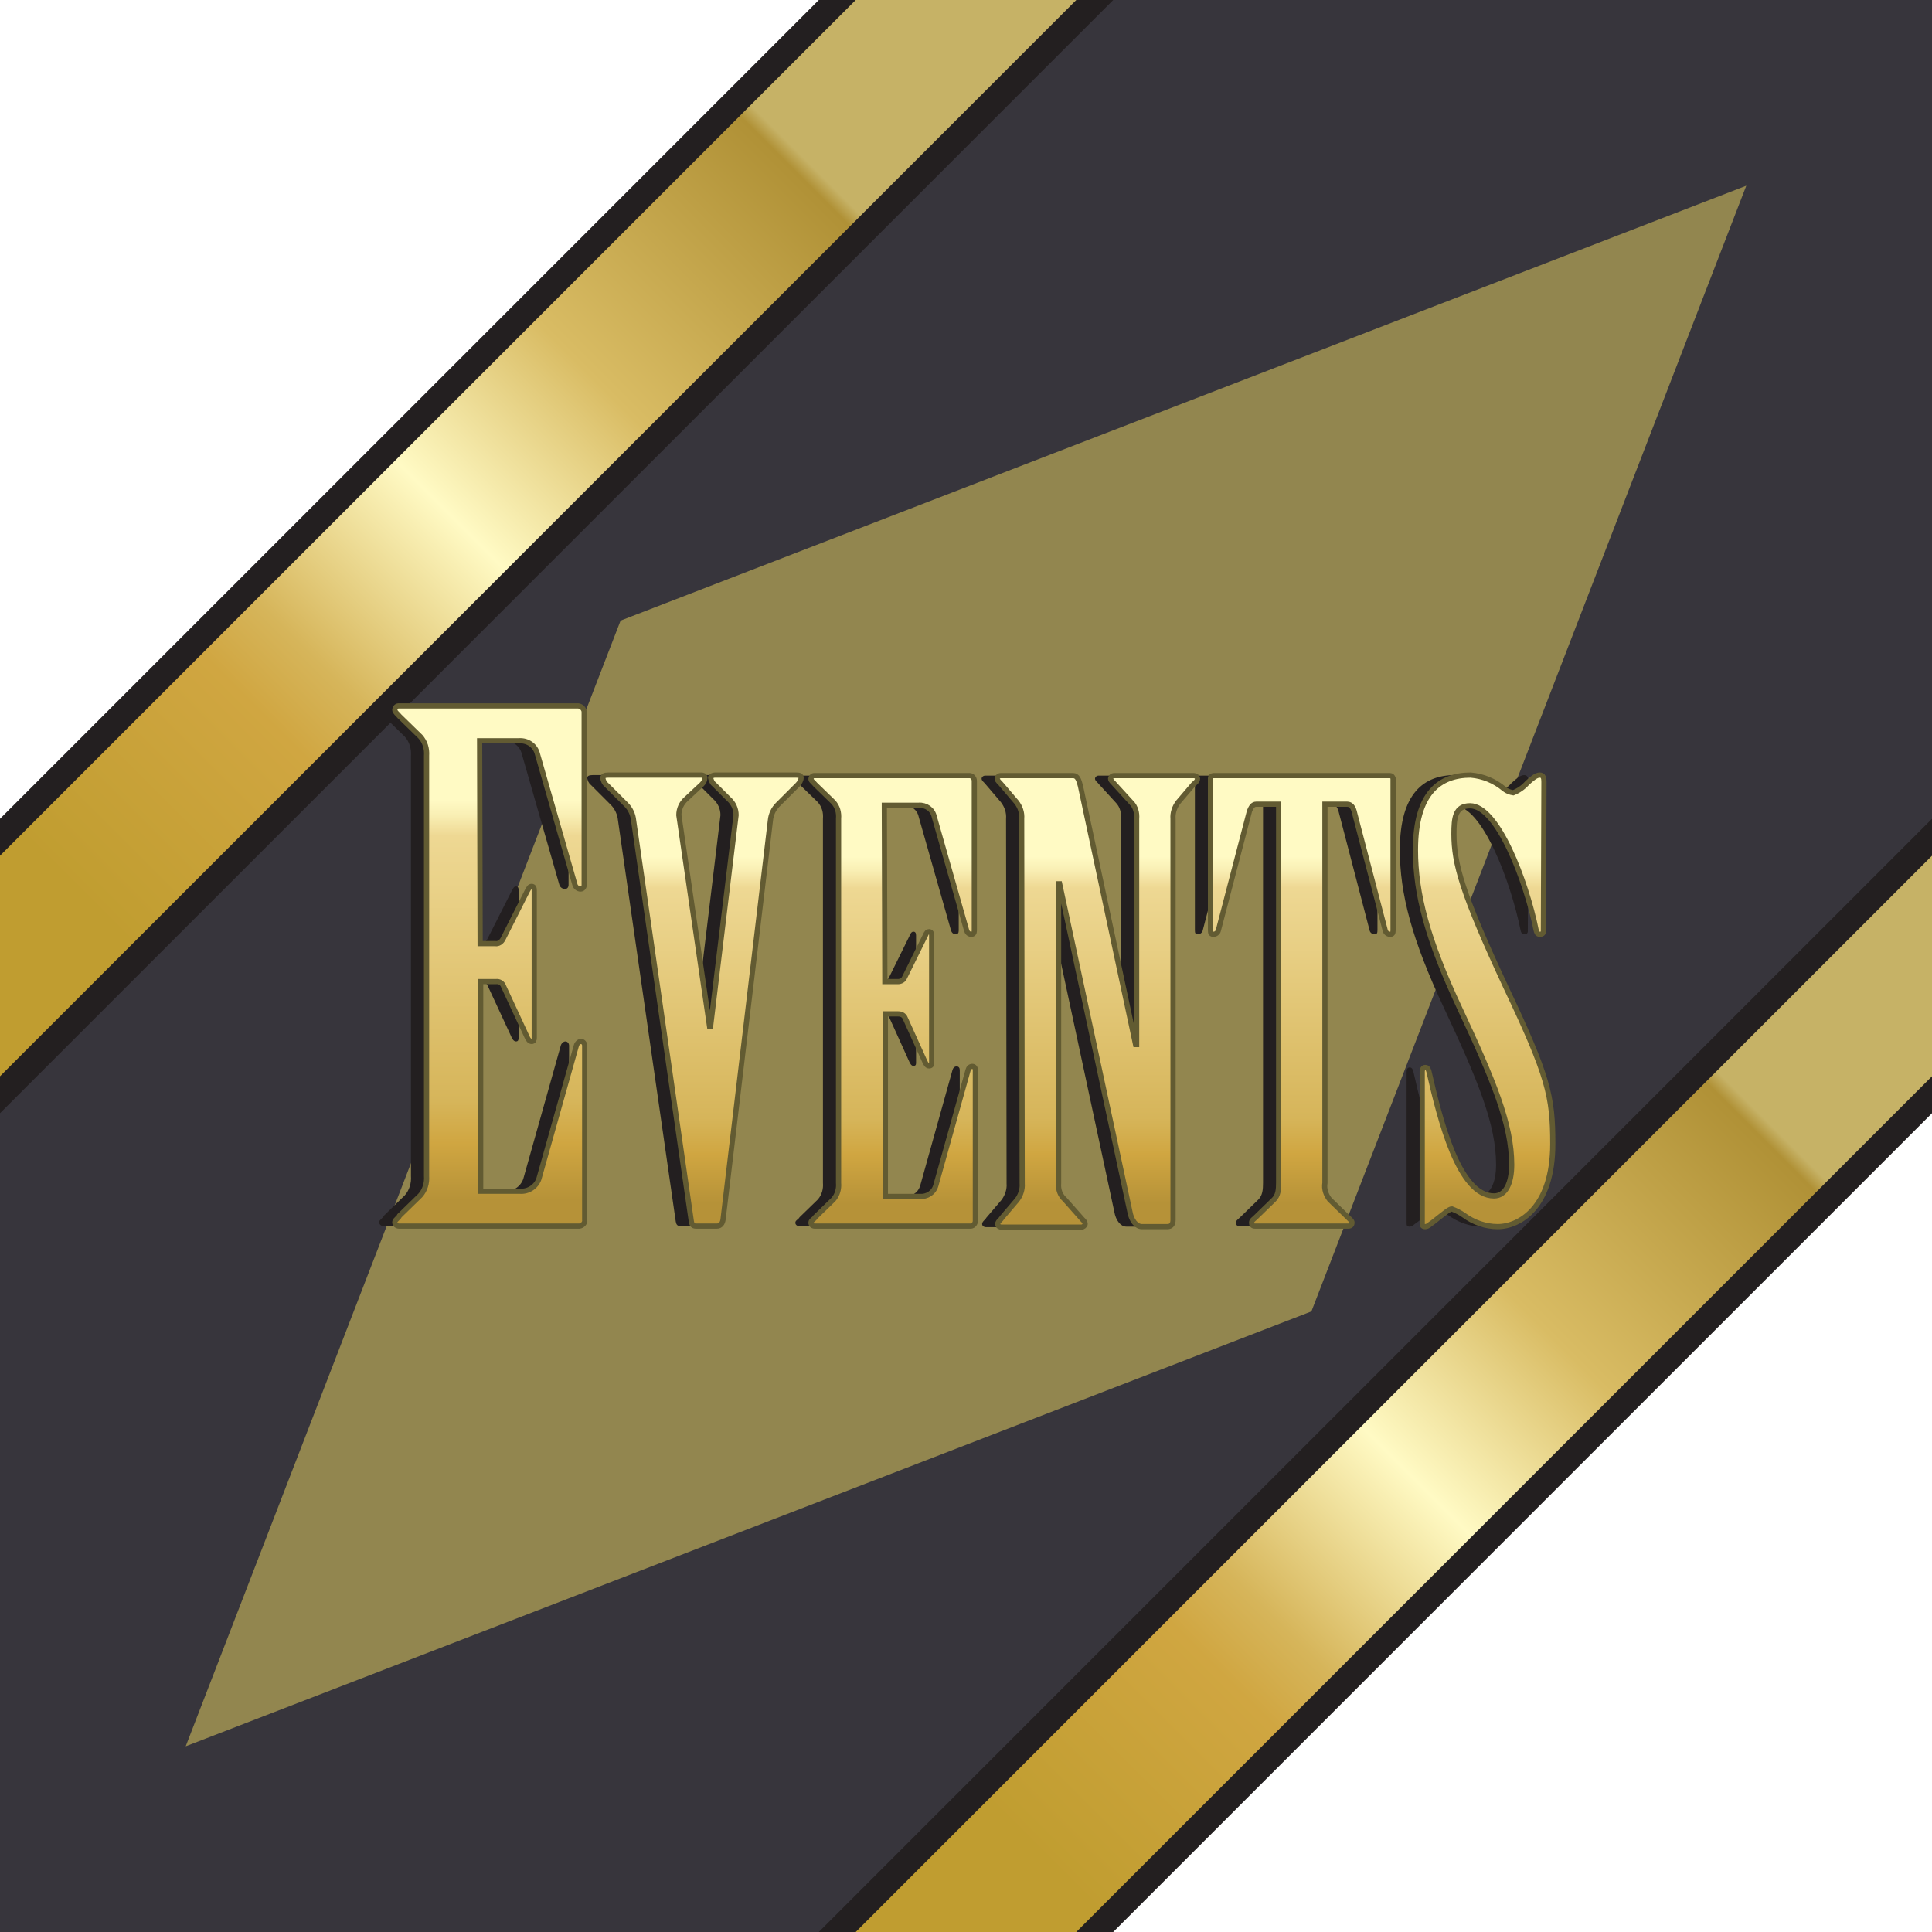
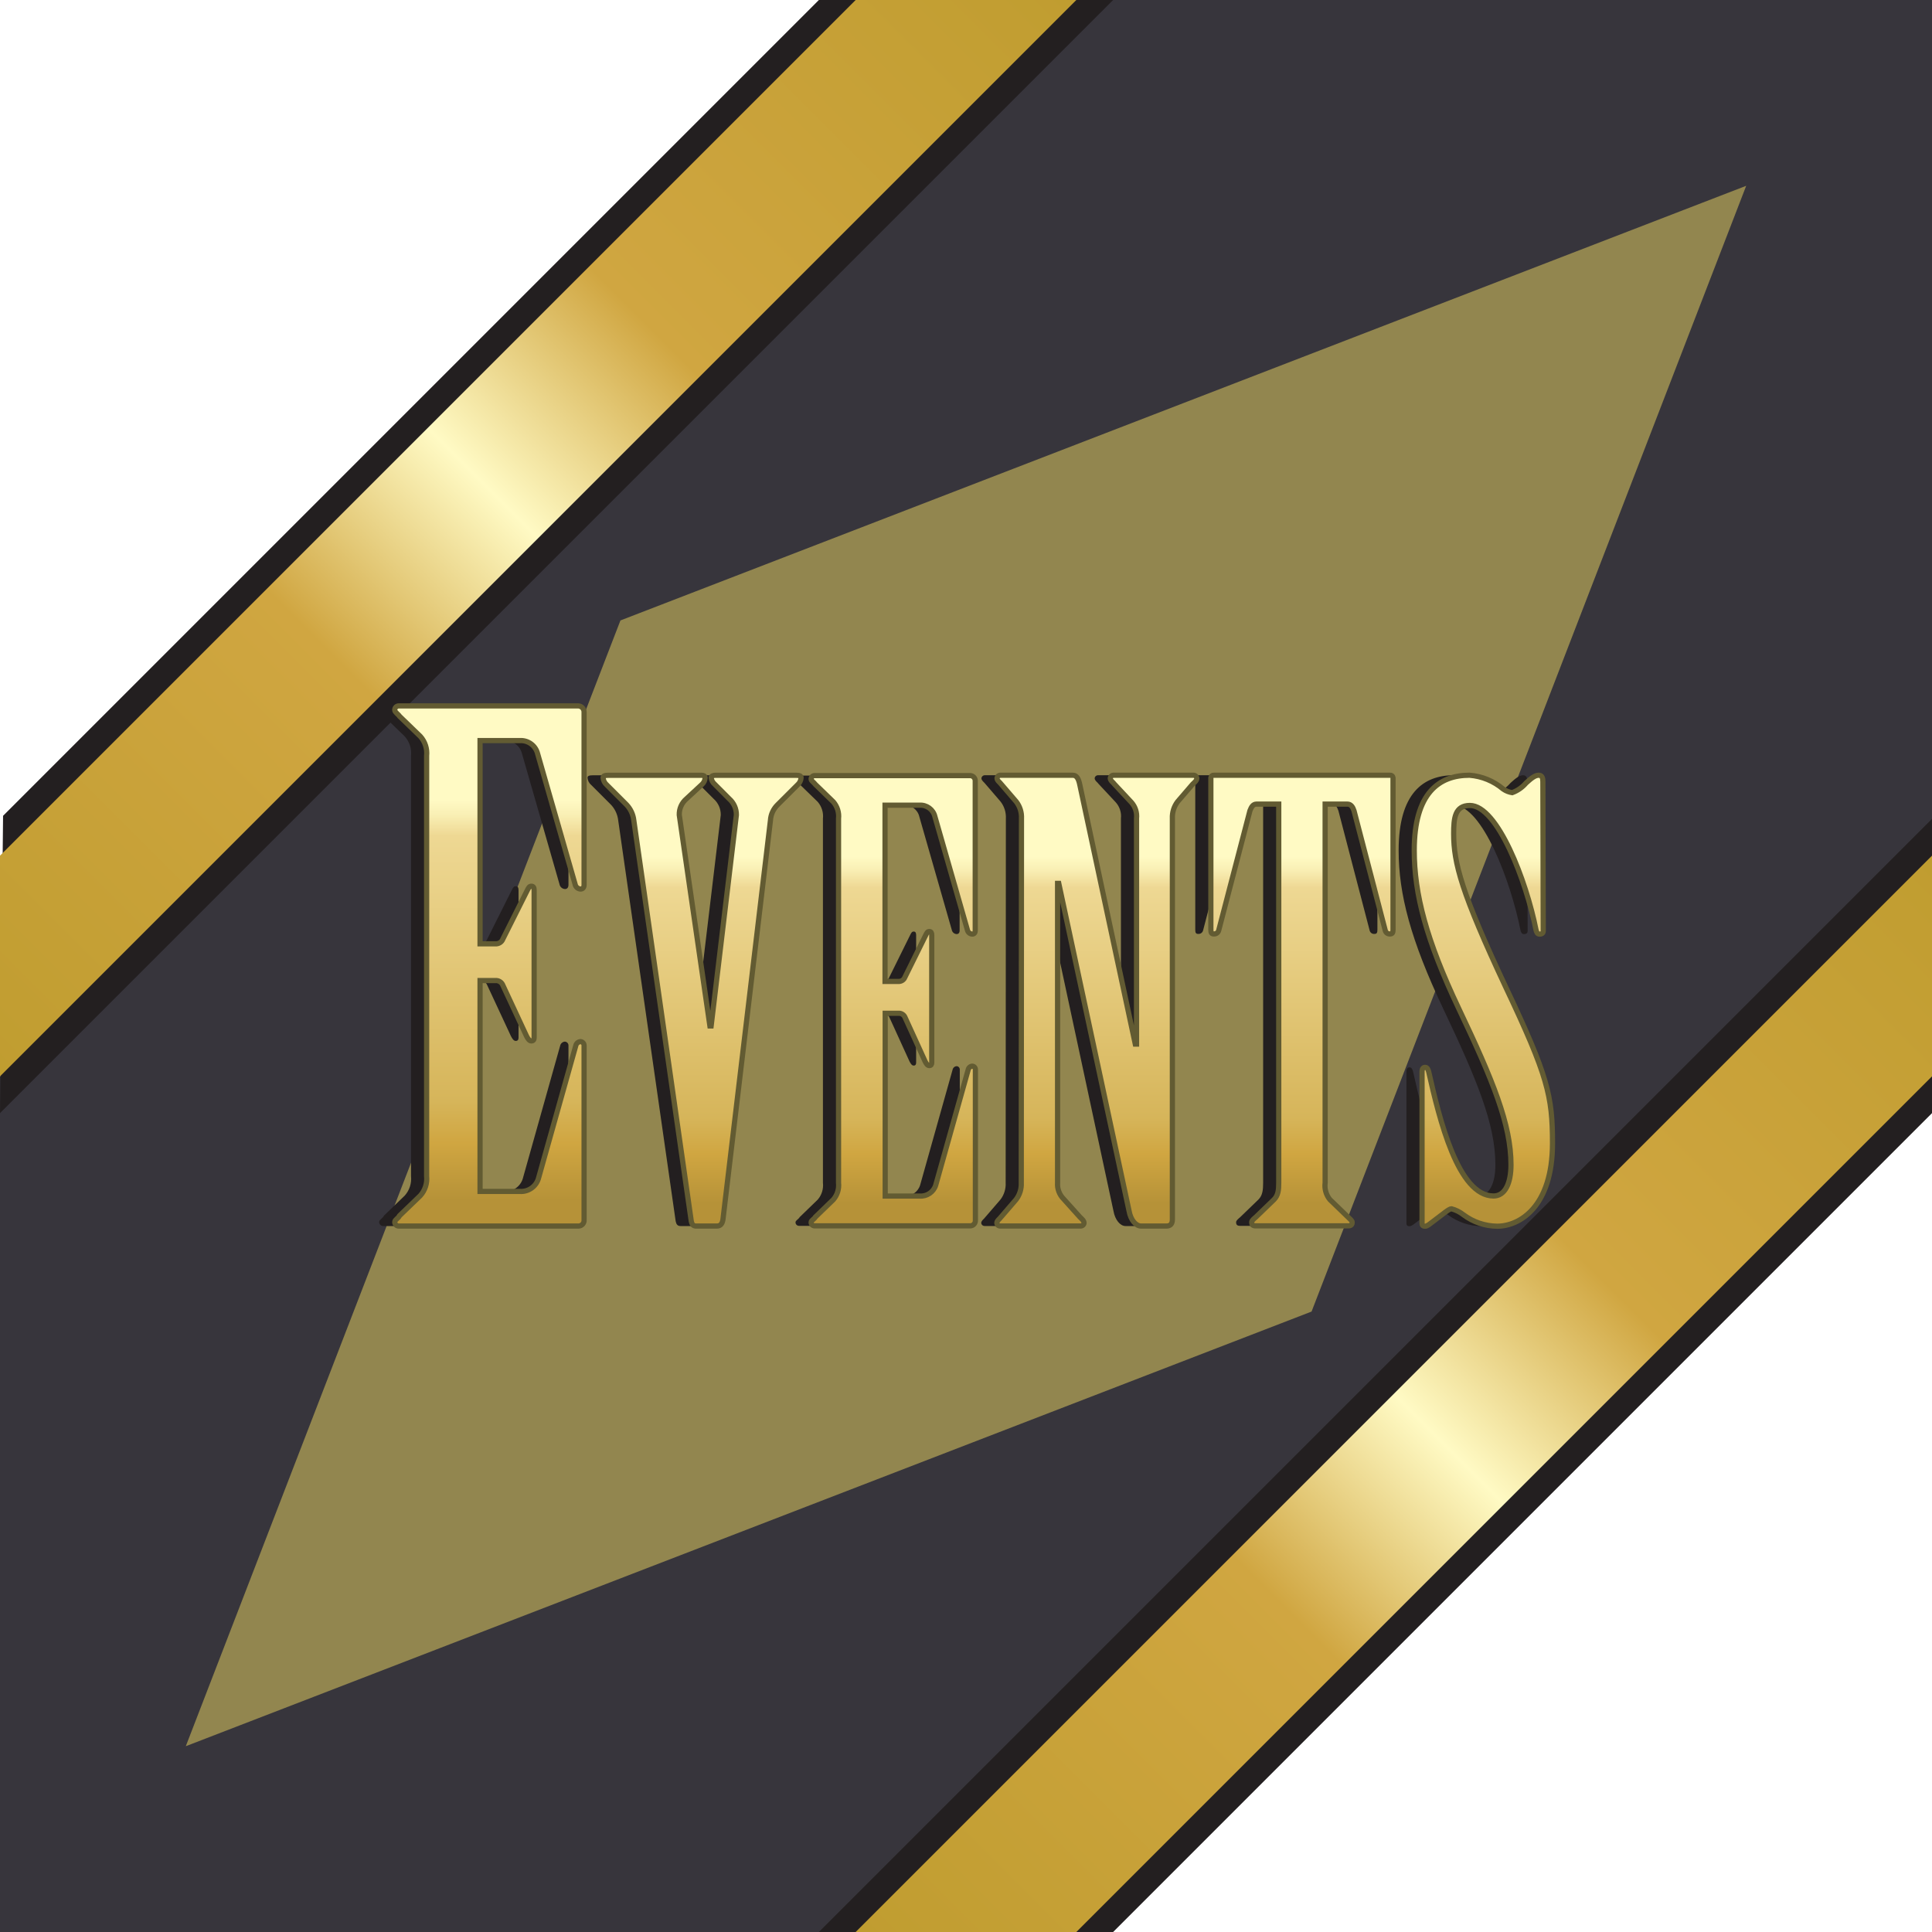
- <svg xmlns="http://www.w3.org/2000/svg" version="1.1" id="Layer_1" x="0px" y="0px" viewBox="0 0 371.4 371.4" style="enable-background:new 0 0 371.4 371.4;" xml:space="preserve">
-   <style type="text/css">
- 	.st0{fill:#37353C;}
- 	.st1{fill:#92864F;}
- 	.st2{fill:#231F20;}
- 	.st3{fill:url(#SVGID_1_);}
- 	.st4{fill:url(#SVGID_00000150093969361697380890000014412400348991952026_);}
- 	.st5{fill:url(#SVGID_00000085221800731738930940000003196739529405300148_);}
- 	.st6{fill:url(#SVGID_00000085932775487285494530000006890497517769577099_);}
- 	.st7{fill:url(#SVGID_00000105427785604815232730000006921891692490011816_);}
- 	.st8{fill:url(#SVGID_00000101784837880876324010000015735518247685538442_);}
- 	.st9{fill:url(#SVGID_00000106853354926971370160000018285891373533741700_);}
- 	.st10{fill:url(#SVGID_00000170280815167784772740000006594109517757078206_);}
- 	.st11{fill:none;stroke:#625B32;stroke-miterlimit:10;}
- </style>
-   <g id="Events">
-     <polygon class="st0" points="164.5,371.4 0,371.4 0,206.9 206.9,0 371.4,0 371.4,164.5  " />
-     <polygon class="st1" points="35.7,335.7 119.3,119.3 335.7,35.7 252.1,252.1  " />
-     <polygon class="st2" points="214,371.4 371.4,214 371.4,157.4 157.4,371.4  " />
-     <polygon class="st2" points="157.4,0 0,157.4 0,214 214,0  " />
-     <linearGradient id="SVGID_1_" gradientUnits="userSpaceOnUse" x1="3569.61" y1="-974.71" x2="3776.545" y2="-767.785" gradientTransform="matrix(-1 0 0 1 3951.65 1149.82)">
-       <stop offset="0.2" style="stop-color:#C6B266" />
-       <stop offset="0.21" style="stop-color:#B09136" />
-       <stop offset="0.4" style="stop-color:#D9BC64" />
-       <stop offset="0.53" style="stop-color:#FFFAC4" />
-       <stop offset="0.66" style="stop-color:#D6B55A" />
-       <stop offset="0.71" style="stop-color:#D0A641" />
-       <stop offset="0.88" style="stop-color:#C09D30" />
+ <svg xmlns="http://www.w3.org/2000/svg" xmlns:xlink="http://www.w3.org/1999/xlink" id="Events" viewBox="0 0 371.43 371.43">
+   <defs>
+     <style>.cls-1{fill:#37353c;}.cls-2{fill:#92864f;}.cls-3{fill:#231f20;}.cls-4{fill:url(#linear-gradient);}.cls-5{fill:url(#linear-gradient-2);}.cls-6{fill:url(#New_Gradient_Swatch_copy_2);}.cls-7{fill:url(#New_Gradient_Swatch_copy_2-2);}.cls-8{fill:url(#New_Gradient_Swatch_copy_2-3);}.cls-9{fill:url(#New_Gradient_Swatch_copy_2-4);}.cls-10{fill:url(#New_Gradient_Swatch_copy_2-5);}.cls-11{fill:url(#New_Gradient_Swatch_copy_2-6);}.cls-12{fill:none;stroke:#625b32;stroke-miterlimit:10;}</style>
+     <linearGradient id="linear-gradient" x1="3807.61" y1="1766.71" x2="4014.54" y2="1559.79" gradientTransform="translate(4189.65 1941.82) rotate(180)" gradientUnits="userSpaceOnUse">
+       <stop offset="0" stop-color="#c09d30" />
+       <stop offset="0.35" stop-color="#d0a641" />
+       <stop offset="0.5" stop-color="#fffac4" />
+       <stop offset="0.65" stop-color="#d0a641" />
+       <stop offset="1" stop-color="#c09d30" />
    </linearGradient>
-     <polygon class="st3" points="206.9,371.4 371.4,206.9 371.4,164.5 164.5,371.4  " />
-     <linearGradient id="SVGID_00000172405052712845815400000013582489112839880890_" gradientUnits="userSpaceOnUse" x1="3755.33" y1="-1160.429" x2="3962.255" y2="-953.494" gradientTransform="matrix(-1 0 0 1 3951.65 1149.82)">
-       <stop offset="0.2" style="stop-color:#C6B266" />
-       <stop offset="0.21" style="stop-color:#B09136" />
-       <stop offset="0.4" style="stop-color:#D9BC64" />
-       <stop offset="0.53" style="stop-color:#FFFAC4" />
-       <stop offset="0.66" style="stop-color:#D6B55A" />
-       <stop offset="0.71" style="stop-color:#D0A641" />
-       <stop offset="0.88" style="stop-color:#C09D30" />
+     <linearGradient id="linear-gradient-2" x1="3993.33" y1="1952.43" x2="4200.25" y2="1745.5" xlink:href="#linear-gradient" />
+     <linearGradient id="New_Gradient_Swatch_copy_2" x1="94.09" y1="135.71" x2="94.09" y2="235.71" gradientUnits="userSpaceOnUse">
+       <stop offset="0.18" stop-color="#fffac4" />
+       <stop offset="0.21" stop-color="#f9efb4" />
+       <stop offset="0.25" stop-color="#eed893" />
+       <stop offset="0.76" stop-color="#d6b55a" />
+       <stop offset="0.84" stop-color="#d0a641" />
+       <stop offset="0.95" stop-color="#b69238" />
    </linearGradient>
-     <polygon style="fill:url(#SVGID_00000172405052712845815400000013582489112839880890_);" points="164.5,0 0,164.5 0,206.9 206.9,0     " />
+     <linearGradient id="New_Gradient_Swatch_copy_2-2" x1="135.02" y1="149.04" x2="135.02" y2="235.71" xlink:href="#New_Gradient_Swatch_copy_2" />
+     <linearGradient id="New_Gradient_Swatch_copy_2-3" x1="171.71" y1="149.04" x2="171.71" y2="235.71" xlink:href="#New_Gradient_Swatch_copy_2" />
+     <linearGradient id="New_Gradient_Swatch_copy_2-4" x1="210.83" y1="149.04" x2="210.83" y2="235.71" xlink:href="#New_Gradient_Swatch_copy_2" />
+     <linearGradient id="New_Gradient_Swatch_copy_2-5" x1="250.29" y1="149.04" x2="250.29" y2="235.71" xlink:href="#New_Gradient_Swatch_copy_2" />
+     <linearGradient id="New_Gradient_Swatch_copy_2-6" x1="285.25" y1="149.04" x2="285.25" y2="235.71" xlink:href="#New_Gradient_Swatch_copy_2" />
+   </defs>
+   <g id="Events-2" data-name="Events">
+     <polygon class="cls-1" points="164.5 371.43 0 371.43 0 206.93 206.93 0 371.43 0 371.43 164.5 164.5 371.43" />
+     <polygon class="cls-2" points="35.72 335.71 119.28 119.28 335.71 35.72 252.15 252.15 35.72 335.71" />
+     <polygon class="cls-3" points="214 371.43 371.43 214 371.43 157.43 157.43 371.43 214 371.43" />
+     <polygon class="cls-3" points="157.43 0 0.59 156.84 0 214 214 0 157.43 0" />
+     <polygon class="cls-4" points="206.93 371.43 371.43 206.93 371.43 164.5 164.5 371.43 206.93 371.43" />
+     <polygon class="cls-5" points="164.5 0 0 164.5 0 206.93 206.93 0 164.5 0" />
  </g>
-   <path class="st2" d="M89.3,181.4h2.9c0.6,0.1,1.2-0.3,1.5-0.9l4.7-9.3c0.3-0.5,0.4-0.8,0.8-0.8s0.5,0.3,0.5,0.8v28.3  c0,0.4-0.1,0.7-0.5,0.7s-0.7-0.4-0.9-0.9l-4.5-9.7c-0.2-0.6-0.8-1-1.5-0.9h-2.9V229h7.6c1.6,0.1,3.1-0.9,3.6-2.4l7.2-25.6  c0.1-0.4,0.5-0.8,0.9-0.8c0.4,0,0.7,0.4,0.7,0.8v33.5c0.1,0.6-0.4,1.1-1,1.2c0,0-0.1,0-0.1,0H73.7c-0.4,0-0.8-0.3-0.8-0.7  c0,0,0,0,0-0.1c0-0.4,0.7-0.7,0.9-1.2l4-3.9c0.9-1,1.3-2.4,1.2-3.7v-80.8c0.1-1.4-0.3-2.7-1.2-3.7l-4-3.9c-0.3-0.4-0.9-0.8-0.9-1.2  c0-0.4,0.3-0.8,0.7-0.8c0,0,0,0,0.1,0h34.5c0.6,0.1,1.1,0.6,1.1,1.2v33.2c0,0.5-0.3,0.8-0.7,0.8c-0.5,0-1-0.4-1.1-0.9l-7.2-25.1  c-0.4-1.6-1.9-2.6-3.5-2.5h-7.6L89.3,181.4z" />
-   <path class="st2" d="M118.8,157.7c-0.1-1.1-0.6-2.2-1.4-3l-3.8-3.8c-0.4-0.3-0.7-0.9-0.7-1.4c0-0.3,0.3-0.5,1-0.5h17.9  c0.3,0,0.7,0.1,0.7,0.5c0,0.5-0.2,0.9-0.6,1.3l-3,2.8c-0.9,0.8-1.4,1.9-1.4,3.1l5.9,40.6h0.2l4.9-40.6c0-1.2-0.5-2.3-1.4-3.1  l-2.8-2.8c-0.4-0.3-0.6-0.8-0.7-1.3c0-0.3,0.5-0.5,0.8-0.5H150c0.7,0,1,0.1,1,0.5c0,0.5-0.3,1-0.7,1.4l-3.8,3.8  c-0.8,0.8-1.3,1.9-1.4,3l-9.1,76.7c-0.1,0.8-0.5,1.3-1.2,1.3h-4c-0.6,0-0.8-0.3-0.9-0.9L118.8,157.7z" />
-   <path class="st2" d="M167.1,188.7h2.5c0.6,0,1.1-0.3,1.3-0.8l4-8.1c0.2-0.5,0.4-0.7,0.7-0.7s0.5,0.2,0.5,0.7v24.5  c0,0.4-0.1,0.6-0.5,0.6s-0.6-0.4-0.8-0.8l-3.8-8.4c-0.2-0.5-0.7-0.8-1.3-0.8h-2.5v35.1h6.6c1.4,0.1,2.7-0.7,3.1-2.1l6.2-22.2  c0.1-0.4,0.4-0.7,0.8-0.7c0.4,0,0.6,0.3,0.6,0.7v29c0,0.5-0.4,1-0.9,1h-30c-0.4,0-0.7-0.3-0.7-0.6c0,0,0,0,0-0.1  c0-0.4,0.6-0.6,0.8-1l3.5-3.4c0.8-0.9,1.1-2.1,1-3.2v-70c0.1-1.2-0.2-2.3-1-3.2l-3.5-3.4c-0.2-0.3-0.8-0.7-0.8-1  c0-0.4,0.3-0.7,0.6-0.7c0,0,0,0,0,0h29.9c0.5,0,0.9,0.5,0.9,1v28.8c0,0.5-0.2,0.7-0.6,0.7c-0.5,0-0.8-0.4-0.9-0.8l-6.2-21.8  c-0.3-1.4-1.6-2.3-3-2.2h-6.6L167.1,188.7z" />
-   <path class="st2" d="M193.4,157.4c0.1-1.2-0.3-2.3-1-3.2l-2.9-3.4c-0.2-0.3-0.8-0.7-0.8-1.1c0-0.3,0.3-0.6,0.7-0.6h13.9  c0.8,0,1.1,0.8,1.4,2l10.6,49.7h0.2v-43.4c0.1-1.1-0.2-2.3-1-3.1l-3.2-3.5c-0.2-0.3-0.8-0.7-0.8-1.1c0-0.3,0.3-0.6,0.7-0.6h15.3  c0.3,0,0.7,0.2,0.7,0.6c0,0.5-0.5,0.8-0.8,1.1l-2.9,3.4c-0.7,0.9-1.1,2.1-1,3.2v77.1c0,0.8-0.3,1.3-1.1,1.3h-4.9c-1,0-2-1.1-2.3-2.9  l-13.5-63h-0.2v57.6c-0.1,1.2,0.3,2.3,1.2,3.1l3.1,3.5c0.3,0.4,0.8,0.7,0.8,1.2c0,0.3-0.4,0.6-0.7,0.6h-15.4c-0.3,0-0.7-0.2-0.7-0.6  c0-0.5,0.6-0.8,0.8-1.2l2.9-3.4c0.7-0.9,1.1-2.1,1-3.2L193.4,157.4z" />
-   <path class="st2" d="M242.8,154.6h-4.3c-0.7,0-1,0.6-1.3,1.3l-6,23c-0.1,0.4-0.5,0.7-0.9,0.7c-0.5,0-0.6-0.2-0.6-0.8v-29.2  c0-0.3,0.3-0.5,0.6-0.5h33.9c0.3,0,0.5,0.2,0.6,0.5v29.2c0,0.6-0.1,0.8-0.6,0.8c-0.4,0-0.8-0.3-0.9-0.7l-6-23  c-0.2-0.7-0.6-1.3-1.3-1.3h-4.3v72.8c-0.2,1.2,0.2,2.3,0.9,3.2l3.5,3.4c0.4,0.4,0.8,0.7,0.8,1s-0.1,0.7-0.7,0.7h-17.9  c-0.6,0-0.7-0.3-0.7-0.7s0.5-0.7,0.8-1l3.5-3.4c0.8-0.8,0.9-1.9,0.9-3.2V154.6z" />
-   <path class="st2" d="M293.7,179c0,0.4-0.2,0.6-0.7,0.6s-0.6-0.4-0.7-0.8c-1.9-9.4-7.4-23.9-12.7-23.9c-2.9,0-3.1,2.4-3.1,5.4  c0,5.7,1.5,11.3,10,29.5c8.1,17.1,9,20.9,9,30.1c0,12.2-6.4,15.9-10.6,15.9c-2.3,0-4.6-0.8-6.5-2.2c-0.7-0.5-1.5-0.9-2.3-1.2  c-0.5,0-1.4,0.8-3.7,2.6c-0.5,0.3-0.9,0.8-1.4,0.8s-0.6-0.2-0.6-0.6V206c0-0.3,0.1-0.8,0.6-0.8s0.6,0.5,0.7,0.8  c2.1,9.2,5.7,23.9,12.5,23.9c2.2,0,3.4-2.4,3.4-6c0-7.8-3.5-16.2-10-30.1c-6.2-13.2-8.5-22-8.5-30.4c0-11,4.7-14.4,10.6-14.4  c2.4,0.2,4.6,1.1,6.5,2.7c0.5,0.4,1.1,0.6,1.7,0.7c1-0.4,1.9-1,2.7-1.9c1-0.9,1.7-1.5,2.4-1.5s0.8,0.6,0.8,1.3L293.7,179z" />
-   <linearGradient id="SVGID_00000108285851133712241930000000069936525138273972_" gradientUnits="userSpaceOnUse" x1="94.092" y1="238.291" x2="94.092" y2="138.289" gradientTransform="matrix(1 0 0 -1 0 374)">
-     <stop offset="0.18" style="stop-color:#FFFAC4" />
-     <stop offset="0.21" style="stop-color:#F9EFB4" />
-     <stop offset="0.25" style="stop-color:#EED893" />
-     <stop offset="0.76" style="stop-color:#D6B55A" />
-     <stop offset="0.84" style="stop-color:#D0A641" />
-     <stop offset="0.95" style="stop-color:#B69238" />
-   </linearGradient>
-   <path style="fill:url(#SVGID_00000108285851133712241930000000069936525138273972_);" d="M92.3,181.4h2.9c0.6,0.1,1.2-0.3,1.5-0.9  l4.7-9.3c0.3-0.5,0.4-0.8,0.8-0.8s0.5,0.3,0.5,0.8v28.3c0,0.4-0.1,0.7-0.5,0.7s-0.7-0.4-0.9-0.9l-4.5-9.7c-0.2-0.6-0.8-1-1.5-0.9  h-2.9V229h7.6c1.6,0.1,3.1-0.9,3.6-2.4l7.2-25.6c0.1-0.4,0.5-0.8,0.9-0.8c0.4,0,0.7,0.4,0.7,0.8v33.5c0.1,0.6-0.4,1.1-1,1.2  c0,0-0.1,0-0.1,0H76.7c-0.4,0-0.8-0.3-0.8-0.7c0,0,0,0,0-0.1c0-0.4,0.7-0.7,0.9-1.2l4-3.9c0.9-1,1.3-2.4,1.2-3.7v-80.8  c0.1-1.4-0.3-2.7-1.2-3.7l-4-3.9c-0.3-0.4-0.9-0.8-0.9-1.2c0-0.4,0.3-0.8,0.7-0.8c0,0,0,0,0.1,0h34.5c0.6,0.1,1.1,0.6,1.1,1.2v33.2  c0,0.5-0.3,0.8-0.7,0.8c-0.5,0-1-0.4-1.1-0.9l-7.2-25.1c-0.4-1.6-1.9-2.6-3.5-2.5h-7.6L92.3,181.4z" />
-   <linearGradient id="SVGID_00000122702647143955701580000014709418125878107795_" gradientUnits="userSpaceOnUse" x1="134.98" y1="224.95" x2="134.98" y2="138.29" gradientTransform="matrix(1 0 0 -1 0 374)">
-     <stop offset="0.18" style="stop-color:#FFFAC4" />
-     <stop offset="0.21" style="stop-color:#F9EFB4" />
-     <stop offset="0.25" style="stop-color:#EED893" />
-     <stop offset="0.76" style="stop-color:#D6B55A" />
-     <stop offset="0.84" style="stop-color:#D0A641" />
-     <stop offset="0.95" style="stop-color:#B69238" />
-   </linearGradient>
-   <path style="fill:url(#SVGID_00000122702647143955701580000014709418125878107795_);" d="M121.8,157.7c-0.1-1.1-0.6-2.2-1.4-3  l-3.8-3.8c-0.4-0.3-0.7-0.9-0.7-1.4c0-0.3,0.3-0.5,1-0.5h17.9c0.3,0,0.7,0.1,0.7,0.5c0,0.5-0.2,0.9-0.6,1.3l-3,2.8  c-0.9,0.8-1.4,1.9-1.4,3.1l5.9,40.6h0.2l4.9-40.6c0-1.2-0.5-2.3-1.4-3.1l-2.8-2.8c-0.4-0.3-0.6-0.8-0.7-1.3c0-0.3,0.5-0.5,0.8-0.5  H153c0.7,0,1,0.1,1,0.5c0,0.5-0.3,1-0.7,1.4l-3.8,3.8c-0.8,0.8-1.3,1.9-1.4,3l-9.1,76.7c-0.1,0.8-0.5,1.3-1.2,1.3h-4  c-0.6,0-0.8-0.3-0.9-0.9L121.8,157.7z" />
-   <linearGradient id="SVGID_00000067202193644259091210000006597210313264028041_" gradientUnits="userSpaceOnUse" x1="171.731" y1="224.89" x2="171.731" y2="138.22" gradientTransform="matrix(1 0 0 -1 0 374)">
-     <stop offset="0.18" style="stop-color:#FFFAC4" />
-     <stop offset="0.21" style="stop-color:#F9EFB4" />
-     <stop offset="0.25" style="stop-color:#EED893" />
-     <stop offset="0.76" style="stop-color:#D6B55A" />
-     <stop offset="0.84" style="stop-color:#D0A641" />
-     <stop offset="0.95" style="stop-color:#B69238" />
-   </linearGradient>
-   <path style="fill:url(#SVGID_00000067202193644259091210000006597210313264028041_);" d="M170.1,188.7h2.5c0.6,0,1.1-0.3,1.3-0.8  l4-8.1c0.2-0.5,0.4-0.7,0.7-0.7s0.5,0.2,0.5,0.7v24.5c0,0.4-0.1,0.6-0.5,0.6s-0.6-0.4-0.8-0.8l-3.8-8.4c-0.2-0.5-0.7-0.8-1.3-0.8  h-2.5v35.1h6.6c1.4,0.1,2.7-0.7,3.1-2.1l6.2-22.2c0.1-0.4,0.4-0.7,0.8-0.7c0.4,0,0.6,0.3,0.6,0.7v29c0,0.5-0.4,1-0.9,1h-30  c-0.4,0-0.7-0.3-0.7-0.6c0,0,0,0,0-0.1c0-0.4,0.6-0.6,0.8-1l3.5-3.4c0.8-0.9,1.1-2.1,1-3.2v-70c0.1-1.2-0.2-2.3-1-3.2l-3.5-3.4  c-0.2-0.3-0.8-0.7-0.8-1c0-0.4,0.3-0.7,0.6-0.7c0,0,0,0,0,0h29.9c0.5,0,0.9,0.5,0.9,1v28.8c0,0.5-0.2,0.7-0.6,0.7  c-0.5,0-0.8-0.4-0.9-0.8l-6.2-21.8c-0.3-1.4-1.6-2.3-3-2.2h-6.6L170.1,188.7z" />
-   <linearGradient id="SVGID_00000093897633439934937690000016725971307843008927_" gradientUnits="userSpaceOnUse" x1="210.865" y1="224.962" x2="210.865" y2="138.29" gradientTransform="matrix(1 0 0 -1 0 374)">
-     <stop offset="0.18" style="stop-color:#FFFAC4" />
-     <stop offset="0.21" style="stop-color:#F9EFB4" />
-     <stop offset="0.25" style="stop-color:#EED893" />
-     <stop offset="0.76" style="stop-color:#D6B55A" />
-     <stop offset="0.84" style="stop-color:#D0A641" />
-     <stop offset="0.95" style="stop-color:#B69238" />
-   </linearGradient>
-   <path style="fill:url(#SVGID_00000093897633439934937690000016725971307843008927_);" d="M196.4,157.4c0.1-1.2-0.3-2.3-1-3.2  l-2.9-3.4c-0.2-0.3-0.8-0.7-0.8-1.1c0-0.3,0.3-0.6,0.7-0.6h13.9c0.8,0,1.1,0.8,1.4,2l10.6,49.7h0.2v-43.4c0.1-1.1-0.2-2.3-1-3.1  l-3.2-3.5c-0.2-0.3-0.8-0.7-0.8-1.1c0-0.3,0.3-0.6,0.7-0.6h15.3c0.3,0,0.7,0.2,0.7,0.6c0,0.5-0.5,0.8-0.8,1.1l-2.9,3.4  c-0.7,0.9-1.1,2.1-1,3.2v77.1c0,0.8-0.3,1.3-1.1,1.3h-4.9c-1,0-2-1.1-2.3-2.9l-13.5-63h-0.2v57.6c-0.1,1.2,0.3,2.3,1.2,3.1l3.1,3.5  c0.3,0.4,0.8,0.7,0.8,1.2c0,0.3-0.4,0.6-0.7,0.6h-15.4c-0.3,0-0.7-0.2-0.7-0.6c0-0.5,0.6-0.8,0.8-1.2l2.9-3.4c0.7-0.9,1.1-2.1,1-3.2  L196.4,157.4z" />
-   <linearGradient id="SVGID_00000183215365217107042030000003256193176452284848_" gradientUnits="userSpaceOnUse" x1="250.3" y1="224.963" x2="250.3" y2="138.33" gradientTransform="matrix(1 0 0 -1 0 374)">
-     <stop offset="0.18" style="stop-color:#FFFAC4" />
-     <stop offset="0.21" style="stop-color:#F9EFB4" />
-     <stop offset="0.25" style="stop-color:#EED893" />
-     <stop offset="0.76" style="stop-color:#D6B55A" />
-     <stop offset="0.84" style="stop-color:#D0A641" />
-     <stop offset="0.95" style="stop-color:#B69238" />
-   </linearGradient>
-   <path style="fill:url(#SVGID_00000183215365217107042030000003256193176452284848_);" d="M245.8,154.6h-4.3c-0.7,0-1,0.6-1.3,1.3  l-6,23c-0.1,0.4-0.5,0.7-0.9,0.7c-0.5,0-0.6-0.2-0.6-0.8v-29.2c0-0.3,0.3-0.5,0.6-0.5h33.9c0.3,0,0.5,0.2,0.6,0.5v29.2  c0,0.6-0.1,0.8-0.6,0.8c-0.4,0-0.8-0.3-0.9-0.7l-6-23c-0.2-0.7-0.6-1.3-1.3-1.3h-4.3v72.8c-0.2,1.2,0.2,2.3,0.9,3.2l3.5,3.4  c0.4,0.4,0.8,0.7,0.8,1s-0.1,0.7-0.7,0.7h-17.9c-0.6,0-0.7-0.3-0.7-0.7s0.5-0.7,0.8-1l3.5-3.4c0.8-0.8,0.9-1.9,0.9-3.2V154.6z" />
-   <linearGradient id="SVGID_00000165939831055593109000000012360727303254225281_" gradientUnits="userSpaceOnUse" x1="285.18" y1="224.96" x2="285.18" y2="138.26" gradientTransform="matrix(1 0 0 -1 0 374)">
-     <stop offset="0.18" style="stop-color:#FFFAC4" />
-     <stop offset="0.21" style="stop-color:#F9EFB4" />
-     <stop offset="0.25" style="stop-color:#EED893" />
-     <stop offset="0.76" style="stop-color:#D6B55A" />
-     <stop offset="0.84" style="stop-color:#D0A641" />
-     <stop offset="0.95" style="stop-color:#B69238" />
-   </linearGradient>
-   <path style="fill:url(#SVGID_00000165939831055593109000000012360727303254225281_);" d="M296.7,179c0,0.4-0.2,0.6-0.7,0.6  s-0.6-0.4-0.7-0.8c-1.9-9.4-7.4-23.9-12.7-23.9c-2.9,0-3.1,2.4-3.1,5.4c0,5.7,1.5,11.3,10,29.5c8.1,17.1,9,20.9,9,30.1  c0,12.2-6.4,15.9-10.6,15.9c-2.3,0-4.6-0.8-6.5-2.2c-0.7-0.5-1.5-0.9-2.3-1.2c-0.5,0-1.4,0.8-3.7,2.6c-0.5,0.3-0.9,0.8-1.4,0.8  s-0.6-0.2-0.6-0.6V206c0-0.3,0.1-0.8,0.6-0.8s0.6,0.5,0.7,0.8c2.1,9.2,5.7,23.9,12.5,23.9c2.2,0,3.4-2.4,3.4-6  c0-7.8-3.5-16.2-10-30.1c-6.2-13.2-8.5-22-8.5-30.4c0-11,4.7-14.4,10.6-14.4c2.4,0.2,4.6,1.1,6.5,2.7c0.5,0.4,1.1,0.6,1.7,0.7  c1-0.4,1.9-1,2.7-1.9c1-0.9,1.7-1.5,2.4-1.5s0.8,0.6,0.8,1.3L296.7,179z" />
-   <path class="st11" d="M92.3,181.4h2.9c0.6,0.1,1.2-0.3,1.5-0.9l4.7-9.3c0.3-0.5,0.4-0.8,0.8-0.8s0.5,0.3,0.5,0.8v28.3  c0,0.4-0.1,0.7-0.5,0.7s-0.7-0.4-0.9-0.9l-4.5-9.7c-0.2-0.6-0.8-1-1.5-0.9h-2.9V229h7.6c1.6,0.1,3.1-0.9,3.6-2.4l7.2-25.6  c0.1-0.4,0.5-0.8,0.9-0.8c0.4,0,0.7,0.4,0.7,0.8v33.5c0.1,0.6-0.4,1.1-1,1.2c0,0-0.1,0-0.1,0H76.7c-0.4,0-0.8-0.3-0.8-0.7  c0,0,0,0,0-0.1c0-0.4,0.7-0.7,0.9-1.2l4-3.9c0.9-1,1.3-2.4,1.2-3.7v-80.8c0.1-1.4-0.3-2.7-1.2-3.7l-4-3.9c-0.3-0.4-0.9-0.8-0.9-1.2  c0-0.4,0.3-0.8,0.7-0.8c0,0,0,0,0.1,0h34.5c0.6,0.1,1.1,0.6,1.1,1.2v33.2c0,0.5-0.3,0.8-0.7,0.8c-0.5,0-1-0.4-1.1-0.9l-7.2-25.1  c-0.4-1.6-1.9-2.6-3.5-2.5h-7.6L92.3,181.4z" />
-   <path class="st11" d="M121.8,157.7c-0.1-1.1-0.6-2.2-1.4-3l-3.8-3.8c-0.4-0.3-0.7-0.9-0.7-1.4c0-0.3,0.3-0.5,1-0.5h17.9  c0.3,0,0.7,0.1,0.7,0.5c0,0.5-0.2,0.9-0.6,1.3l-3,2.8c-0.9,0.8-1.4,1.9-1.4,3.1l5.9,40.6h0.2l4.9-40.6c0-1.2-0.5-2.3-1.4-3.1  l-2.8-2.8c-0.4-0.3-0.6-0.8-0.7-1.3c0-0.3,0.5-0.5,0.8-0.5H153c0.7,0,1,0.1,1,0.5c0,0.5-0.3,1-0.7,1.4l-3.8,3.8  c-0.8,0.8-1.3,1.9-1.4,3l-9.1,76.7c-0.1,0.8-0.5,1.3-1.2,1.3h-4c-0.6,0-0.8-0.3-0.9-0.9L121.8,157.7z" />
-   <path class="st11" d="M170.1,188.7h2.5c0.6,0,1.1-0.3,1.3-0.8l4-8.1c0.2-0.5,0.4-0.7,0.7-0.7s0.5,0.2,0.5,0.7v24.5  c0,0.4-0.1,0.6-0.5,0.6s-0.6-0.4-0.8-0.8l-3.8-8.4c-0.2-0.5-0.7-0.8-1.3-0.8h-2.5v35.1h6.6c1.4,0.1,2.7-0.7,3.1-2.1l6.2-22.2  c0.1-0.4,0.4-0.7,0.8-0.7c0.4,0,0.6,0.3,0.6,0.7v29c0,0.5-0.4,1-0.9,1h-30c-0.4,0-0.7-0.3-0.7-0.6c0,0,0,0,0-0.1  c0-0.4,0.6-0.6,0.8-1l3.5-3.4c0.8-0.9,1.1-2.1,1-3.2v-70c0.1-1.2-0.2-2.3-1-3.2l-3.5-3.4c-0.2-0.3-0.8-0.7-0.8-1  c0-0.4,0.3-0.7,0.6-0.7c0,0,0,0,0,0h29.9c0.5,0,0.9,0.5,0.9,1v28.8c0,0.5-0.2,0.7-0.6,0.7c-0.5,0-0.8-0.4-0.9-0.8l-6.2-21.8  c-0.3-1.4-1.6-2.3-3-2.2h-6.6L170.1,188.7z" />
-   <path class="st11" d="M196.4,157.4c0.1-1.2-0.3-2.3-1-3.2l-2.9-3.4c-0.2-0.3-0.8-0.7-0.8-1.1c0-0.3,0.3-0.6,0.7-0.6h13.9  c0.8,0,1.1,0.8,1.4,2l10.6,49.7h0.2v-43.4c0.1-1.1-0.2-2.3-1-3.1l-3.2-3.5c-0.2-0.3-0.8-0.7-0.8-1.1c0-0.3,0.3-0.6,0.7-0.6h15.3  c0.3,0,0.7,0.2,0.7,0.6c0,0.5-0.5,0.8-0.8,1.1l-2.9,3.4c-0.7,0.9-1.1,2.1-1,3.2v77.1c0,0.8-0.3,1.3-1.1,1.3h-4.9c-1,0-2-1.1-2.3-2.9  l-13.5-63h-0.2v57.6c-0.1,1.2,0.3,2.3,1.2,3.1l3.1,3.5c0.3,0.4,0.8,0.7,0.8,1.2c0,0.3-0.4,0.6-0.7,0.6h-15.4c-0.3,0-0.7-0.2-0.7-0.6  c0-0.5,0.6-0.8,0.8-1.2l2.9-3.4c0.7-0.9,1.1-2.1,1-3.2L196.4,157.4z" />
-   <path class="st11" d="M245.8,154.6h-4.3c-0.7,0-1,0.6-1.3,1.3l-6,23c-0.1,0.4-0.5,0.7-0.9,0.7c-0.5,0-0.6-0.2-0.6-0.8v-29.2  c0-0.3,0.3-0.5,0.6-0.5h33.9c0.3,0,0.5,0.2,0.6,0.5v29.2c0,0.6-0.1,0.8-0.6,0.8c-0.4,0-0.8-0.3-0.9-0.7l-6-23  c-0.2-0.7-0.6-1.3-1.3-1.3h-4.3v72.8c-0.2,1.2,0.2,2.3,0.9,3.2l3.5,3.4c0.4,0.4,0.8,0.7,0.8,1s-0.1,0.7-0.7,0.7h-17.9  c-0.6,0-0.7-0.3-0.7-0.7s0.5-0.7,0.8-1l3.5-3.4c0.8-0.8,0.9-1.9,0.9-3.2V154.6z" />
-   <path class="st11" d="M296.7,179c0,0.4-0.2,0.6-0.7,0.6s-0.6-0.4-0.7-0.8c-1.9-9.4-7.4-23.9-12.7-23.9c-2.9,0-3.1,2.4-3.1,5.4  c0,5.7,1.5,11.3,10,29.5c8.1,17.1,9,20.9,9,30.1c0,12.2-6.4,15.9-10.6,15.9c-2.3,0-4.6-0.8-6.5-2.2c-0.7-0.5-1.5-0.9-2.3-1.2  c-0.5,0-1.4,0.8-3.7,2.6c-0.5,0.3-0.9,0.8-1.4,0.8s-0.6-0.2-0.6-0.6V206c0-0.3,0.1-0.8,0.6-0.8s0.6,0.5,0.7,0.8  c2.1,9.2,5.7,23.9,12.5,23.9c2.2,0,3.4-2.4,3.4-6c0-7.8-3.5-16.2-10-30.1c-6.2-13.2-8.5-22-8.5-30.4c0-11,4.7-14.4,10.6-14.4  c2.4,0.2,4.6,1.1,6.5,2.7c0.5,0.4,1.1,0.6,1.7,0.7c1-0.4,1.9-1,2.7-1.9c1-0.9,1.7-1.5,2.4-1.5s0.8,0.6,0.8,1.3L296.7,179z" />
+   <path class="cls-3" d="M89.29,181.45h2.93a1.44,1.44,0,0,0,1.47-.94l4.67-9.33c.27-.53.4-.8.8-.8s.53.27.53.8v28.27c0,.4-.13.67-.53.67s-.67-.41-.94-.94l-4.53-9.73a1.44,1.44,0,0,0-1.47-.94H89.29v40.54h7.6a3.49,3.49,0,0,0,3.6-2.4l7.2-25.6a1,1,0,0,1,.93-.8.75.75,0,0,1,.67.8v33.46a1.09,1.09,0,0,1-1.07,1.2H73.69a.77.77,0,0,1-.8-.79c0-.41.67-.67.93-1.21l4-3.86a4.85,4.85,0,0,0,1.2-3.73V145.31a4.85,4.85,0,0,0-1.2-3.73l-4-3.87c-.26-.4-.93-.8-.93-1.19a.77.77,0,0,1,.8-.81h34.53a1.18,1.18,0,0,1,1.07,1.2v33.2c0,.54-.27.81-.67.81a1.13,1.13,0,0,1-1.06-.94l-7.2-25.07a3.32,3.32,0,0,0-3.47-2.53h-7.6Z" />
+   <path class="cls-3" d="M118.85,157.71a5.22,5.22,0,0,0-1.39-3l-3.81-3.81a2,2,0,0,1-.7-1.39c0-.34.35-.46,1-.46h17.92c.34,0,.69.12.69.46a1.81,1.81,0,0,1-.58,1.27l-3,2.78a3.91,3.91,0,0,0-1.39,3.12l5.89,40.56h.24l4.85-40.56a4.06,4.06,0,0,0-1.39-3.12l-2.77-2.78a2,2,0,0,1-.69-1.27c0-.34.46-.46.8-.46h15.49c.69,0,1,.12,1,.46a2,2,0,0,1-.69,1.39l-3.82,3.81a4.57,4.57,0,0,0-1.38,3l-9.13,76.73c-.12.81-.47,1.27-1.16,1.27h-4c-.58,0-.81-.34-.93-.92Z" />
+   <path class="cls-3" d="M167.15,188.68h2.54a1.26,1.26,0,0,0,1.28-.81l4-8.09c.23-.46.35-.69.69-.69s.47.23.47.69v24.5c0,.35-.12.58-.47.58s-.57-.35-.81-.81L171,195.61a1.28,1.28,0,0,0-1.28-.81h-2.54v35.14h6.59a3,3,0,0,0,3.12-2.08l6.24-22.19a.86.86,0,0,1,.81-.7.65.65,0,0,1,.58.7v29a1,1,0,0,1-.93,1H153.63a.66.66,0,0,1-.69-.69c0-.35.58-.58.81-1l3.46-3.35a4.23,4.23,0,0,0,1-3.24v-70a4.22,4.22,0,0,0-1-3.23l-3.46-3.36c-.23-.34-.81-.69-.81-1a.67.67,0,0,1,.69-.69h29.93a1,1,0,0,1,.93,1v28.78c0,.46-.23.69-.58.69a1,1,0,0,1-.93-.81L176.74,157a2.86,2.86,0,0,0-3-2.2h-6.59Z" />
+   <path class="cls-3" d="M193.38,157.36a4.89,4.89,0,0,0-1-3.23l-2.89-3.36c-.23-.34-.81-.69-.81-1.15a.66.66,0,0,1,.7-.58h13.87c.81,0,1.15.81,1.38,2l10.63,49.69h.24V157.36a4,4,0,0,0-1-3.12l-3.24-3.47c-.23-.34-.81-.69-.81-1.15a.65.65,0,0,1,.69-.58h15.26a.65.65,0,0,1,.69.58c0,.46-.46.81-.81,1.15l-2.89,3.36a5,5,0,0,0-1,3.23v77.08c0,.81-.34,1.27-1.15,1.27h-4.86c-1,0-2-1.15-2.31-2.88l-13.52-63h-.23v57.55a4,4,0,0,0,1.16,3.12l3.12,3.47c.34.35.81.69.81,1.16a.65.65,0,0,1-.7.57H189.34a.65.65,0,0,1-.7-.57c0-.47.58-.81.81-1.16l2.89-3.35a4.9,4.9,0,0,0,1-3.24Z" />
+   <path class="cls-3" d="M242.84,154.59h-4.27c-.7,0-1,.58-1.27,1.27l-6,23a.89.89,0,0,1-.93.69c-.46,0-.58-.23-.58-.81V149.5a.53.53,0,0,1,.58-.46h33.86a.53.53,0,0,1,.58.46v29.24c0,.58-.12.81-.58.81a.87.87,0,0,1-.92-.69l-6-23c-.23-.69-.58-1.27-1.27-1.27h-4.28v72.8a4.23,4.23,0,0,0,.92,3.24l3.47,3.35c.35.35.81.69.81,1s-.11.69-.69.69H238.34c-.58,0-.7-.34-.7-.69s.46-.69.81-1l3.47-3.35c.81-.81.92-1.85.92-3.24Z" />
+   <path class="cls-3" d="M293.69,179c0,.35-.23.58-.69.58s-.58-.35-.7-.81c-1.85-9.36-7.39-23.92-12.71-23.92-2.89,0-3.12,2.43-3.12,5.43,0,5.66,1.5,11.33,10,29.47,8.09,17.1,9,20.92,9,30.05,0,12.25-6.36,15.94-10.63,15.94a11,11,0,0,1-6.48-2.19,6.39,6.39,0,0,0-2.31-1.16c-.46,0-1.38.81-3.69,2.55-.47.34-.93.8-1.39.8s-.58-.23-.58-.57V206c0-.34.12-.8.58-.8s.58.46.69.8c2.08,9.25,5.66,23.93,12.48,23.93,2.2,0,3.35-2.43,3.35-6,0-7.75-3.46-16.18-10.05-30.05-6.24-13.17-8.55-22-8.55-30.39,0-11,4.74-14.45,10.63-14.45a11.41,11.41,0,0,1,6.47,2.66,4.14,4.14,0,0,0,1.73.69,6.33,6.33,0,0,0,2.66-1.85c1-.92,1.74-1.5,2.43-1.5s.81.58.81,1.27Z" />
+   <path class="cls-6" d="M92.29,181.45h2.93a1.44,1.44,0,0,0,1.47-.94l4.67-9.33c.27-.53.4-.8.8-.8s.53.27.53.8v28.27c0,.4-.13.67-.53.67s-.67-.41-.94-.94l-4.53-9.73a1.44,1.44,0,0,0-1.47-.94H92.29v40.54h7.6a3.49,3.49,0,0,0,3.6-2.4l7.2-25.6a1,1,0,0,1,.93-.8.75.75,0,0,1,.67.8v33.46a1.09,1.09,0,0,1-1.07,1.2H76.69a.77.77,0,0,1-.8-.79c0-.41.67-.67.93-1.21l4-3.86a4.85,4.85,0,0,0,1.2-3.73V145.31a4.85,4.85,0,0,0-1.2-3.73l-4-3.87c-.26-.4-.93-.8-.93-1.19a.77.77,0,0,1,.8-.81h34.53a1.18,1.18,0,0,1,1.07,1.2v33.2c0,.54-.27.81-.67.81a1.13,1.13,0,0,1-1.06-.94l-7.2-25.07a3.32,3.32,0,0,0-3.47-2.53h-7.6Z" />
+   <path class="cls-7" d="M121.85,157.71a5.22,5.22,0,0,0-1.39-3l-3.81-3.81a2,2,0,0,1-.7-1.39c0-.34.35-.46,1-.46h17.92c.34,0,.69.12.69.46a1.81,1.81,0,0,1-.58,1.27l-3,2.78a3.91,3.91,0,0,0-1.39,3.12l5.89,40.56h.24l4.85-40.56a4.06,4.06,0,0,0-1.39-3.12l-2.77-2.78a2,2,0,0,1-.69-1.27c0-.34.46-.46.8-.46h15.49c.69,0,1,.12,1,.46a2,2,0,0,1-.69,1.39l-3.82,3.81a4.57,4.57,0,0,0-1.38,3l-9.13,76.73c-.12.81-.47,1.27-1.16,1.27h-4c-.58,0-.81-.34-.93-.92Z" />
+   <path class="cls-8" d="M170.15,188.68h2.54a1.26,1.26,0,0,0,1.28-.81l4-8.09c.23-.46.35-.69.69-.69s.47.23.47.69v24.5c0,.35-.12.58-.47.58s-.57-.35-.81-.81L174,195.61a1.28,1.28,0,0,0-1.28-.81h-2.54v35.14h6.59a3,3,0,0,0,3.12-2.08l6.24-22.19a.86.86,0,0,1,.81-.7.65.65,0,0,1,.58.7v29a1,1,0,0,1-.93,1H156.63a.66.66,0,0,1-.69-.69c0-.35.58-.58.81-1l3.46-3.35a4.23,4.23,0,0,0,1-3.24v-70a4.22,4.22,0,0,0-1-3.23l-3.46-3.36c-.23-.34-.81-.69-.81-1a.67.67,0,0,1,.69-.69h29.93a1,1,0,0,1,.93,1v28.78c0,.46-.23.69-.58.69a1,1,0,0,1-.93-.81L179.74,157a2.86,2.86,0,0,0-3-2.2h-6.59Z" />
+   <path class="cls-9" d="M196.38,157.36a4.89,4.89,0,0,0-1-3.23l-2.89-3.36c-.23-.34-.81-.69-.81-1.15a.66.66,0,0,1,.7-.58h13.87c.81,0,1.15.81,1.38,2l10.63,49.69h.24V157.36a4,4,0,0,0-1-3.12l-3.24-3.47c-.23-.34-.81-.69-.81-1.15a.65.65,0,0,1,.69-.58h15.26a.65.65,0,0,1,.69.58c0,.46-.46.81-.81,1.15l-2.89,3.36a5,5,0,0,0-1,3.23v77.08c0,.81-.34,1.27-1.15,1.27h-4.86c-1,0-2-1.15-2.31-2.88l-13.52-63h-.23v57.55a4,4,0,0,0,1.16,3.12l3.12,3.47c.34.35.81.69.81,1.16a.65.65,0,0,1-.7.57H192.34a.65.65,0,0,1-.7-.57c0-.47.58-.81.81-1.16l2.89-3.35a4.9,4.9,0,0,0,1-3.24Z" />
+   <path class="cls-10" d="M245.84,154.59h-4.27c-.7,0-1,.58-1.27,1.27l-6,23a.89.89,0,0,1-.93.69c-.46,0-.58-.23-.58-.81V149.5a.53.53,0,0,1,.58-.46h33.86a.53.53,0,0,1,.58.46v29.24c0,.58-.12.81-.58.81a.87.87,0,0,1-.92-.69l-6-23c-.23-.69-.58-1.27-1.27-1.27h-4.28v72.8a4.23,4.23,0,0,0,.92,3.24l3.47,3.35c.35.35.81.69.81,1s-.11.69-.69.69H241.34c-.58,0-.7-.34-.7-.69s.46-.69.81-1l3.47-3.35c.81-.81.92-1.85.92-3.24Z" />
+   <path class="cls-11" d="M296.69,179c0,.35-.23.58-.69.58s-.58-.35-.7-.81c-1.85-9.36-7.39-23.92-12.71-23.92-2.89,0-3.12,2.43-3.12,5.43,0,5.66,1.5,11.33,10,29.47,8.09,17.1,9,20.92,9,30.05,0,12.25-6.36,15.94-10.63,15.94a11,11,0,0,1-6.48-2.19,6.39,6.39,0,0,0-2.31-1.16c-.46,0-1.38.81-3.69,2.55-.47.34-.93.8-1.39.8s-.58-.23-.58-.57V206c0-.34.12-.8.58-.8s.58.46.69.8c2.08,9.25,5.66,23.93,12.48,23.93,2.2,0,3.35-2.43,3.35-6,0-7.75-3.46-16.18-10.05-30.05-6.24-13.17-8.55-22-8.55-30.39,0-11,4.74-14.45,10.63-14.45a11.41,11.41,0,0,1,6.47,2.66,4.14,4.14,0,0,0,1.73.69,6.33,6.33,0,0,0,2.66-1.85c1-.92,1.74-1.5,2.43-1.5s.81.58.81,1.27Z" />
+   <path class="cls-12" d="M92.29,181.45h2.93a1.44,1.44,0,0,0,1.47-.94l4.67-9.33c.27-.53.4-.8.8-.8s.53.27.53.8v28.27c0,.4-.13.67-.53.67s-.67-.41-.94-.94l-4.53-9.73a1.44,1.44,0,0,0-1.47-.94H92.29v40.54h7.6a3.49,3.49,0,0,0,3.6-2.4l7.2-25.6a1,1,0,0,1,.93-.8.75.75,0,0,1,.67.8v33.46a1.09,1.09,0,0,1-1.07,1.2H76.69a.77.77,0,0,1-.8-.79c0-.41.67-.67.93-1.21l4-3.86a4.85,4.85,0,0,0,1.2-3.73V145.31a4.85,4.85,0,0,0-1.2-3.73l-4-3.87c-.26-.4-.93-.8-.93-1.19a.77.77,0,0,1,.8-.81h34.53a1.18,1.18,0,0,1,1.07,1.2v33.2c0,.54-.27.81-.67.81a1.13,1.13,0,0,1-1.06-.94l-7.2-25.07a3.32,3.32,0,0,0-3.47-2.53h-7.6Z" />
+   <path class="cls-12" d="M121.85,157.71a5.22,5.22,0,0,0-1.39-3l-3.81-3.81a2,2,0,0,1-.7-1.39c0-.34.35-.46,1-.46h17.92c.34,0,.69.12.69.46a1.81,1.81,0,0,1-.58,1.27l-3,2.78a3.91,3.91,0,0,0-1.39,3.12l5.89,40.56h.24l4.85-40.56a4.06,4.06,0,0,0-1.39-3.12l-2.77-2.78a2,2,0,0,1-.69-1.27c0-.34.46-.46.8-.46h15.49c.69,0,1,.12,1,.46a2,2,0,0,1-.69,1.39l-3.82,3.81a4.57,4.57,0,0,0-1.38,3l-9.13,76.73c-.12.81-.47,1.27-1.16,1.27h-4c-.58,0-.81-.34-.93-.92Z" />
+   <path class="cls-12" d="M170.15,188.68h2.54a1.26,1.26,0,0,0,1.28-.81l4-8.09c.23-.46.35-.69.69-.69s.47.23.47.69v24.5c0,.35-.12.58-.47.58s-.57-.35-.81-.81L174,195.61a1.28,1.28,0,0,0-1.28-.81h-2.54v35.14h6.59a3,3,0,0,0,3.12-2.08l6.24-22.19a.86.86,0,0,1,.81-.7.65.65,0,0,1,.58.7v29a1,1,0,0,1-.93,1H156.63a.66.66,0,0,1-.69-.69c0-.35.58-.58.81-1l3.46-3.35a4.23,4.23,0,0,0,1-3.24v-70a4.22,4.22,0,0,0-1-3.23l-3.46-3.36c-.23-.34-.81-.69-.81-1a.67.67,0,0,1,.69-.69h29.93a1,1,0,0,1,.93,1v28.78c0,.46-.23.69-.58.69a1,1,0,0,1-.93-.81L179.74,157a2.86,2.86,0,0,0-3-2.2h-6.59Z" />
+   <path class="cls-12" d="M196.38,157.36a4.89,4.89,0,0,0-1-3.23l-2.89-3.36c-.23-.34-.81-.69-.81-1.15a.66.66,0,0,1,.7-.58h13.87c.81,0,1.15.81,1.38,2l10.63,49.69h.24V157.36a4,4,0,0,0-1-3.12l-3.24-3.47c-.23-.34-.81-.69-.81-1.15a.65.65,0,0,1,.69-.58h15.26a.65.65,0,0,1,.69.58c0,.46-.46.81-.81,1.15l-2.89,3.36a5,5,0,0,0-1,3.23v77.08c0,.81-.34,1.27-1.15,1.27h-4.86c-1,0-2-1.15-2.31-2.88l-13.52-63h-.23v57.55a4,4,0,0,0,1.16,3.12l3.12,3.47c.34.35.81.69.81,1.16a.65.65,0,0,1-.7.57H192.34a.65.65,0,0,1-.7-.57c0-.47.58-.81.81-1.16l2.89-3.35a4.9,4.9,0,0,0,1-3.24Z" />
+   <path class="cls-12" d="M245.84,154.59h-4.27c-.7,0-1,.58-1.27,1.27l-6,23a.89.89,0,0,1-.93.69c-.46,0-.58-.23-.58-.81V149.5a.53.53,0,0,1,.58-.46h33.86a.53.53,0,0,1,.58.46v29.24c0,.58-.12.81-.58.81a.87.87,0,0,1-.92-.69l-6-23c-.23-.69-.58-1.27-1.27-1.27h-4.28v72.8a4.23,4.23,0,0,0,.92,3.24l3.47,3.35c.35.35.81.69.81,1s-.11.69-.69.69H241.34c-.58,0-.7-.34-.7-.69s.46-.69.81-1l3.47-3.35c.81-.81.92-1.85.92-3.24Z" />
+   <path class="cls-12" d="M296.69,179c0,.35-.23.58-.69.58s-.58-.35-.7-.81c-1.85-9.36-7.39-23.92-12.71-23.92-2.89,0-3.12,2.43-3.12,5.43,0,5.66,1.5,11.33,10,29.47,8.09,17.1,9,20.92,9,30.05,0,12.25-6.36,15.94-10.63,15.94a11,11,0,0,1-6.48-2.19,6.39,6.39,0,0,0-2.31-1.16c-.46,0-1.38.81-3.69,2.55-.47.34-.93.8-1.39.8s-.58-.23-.58-.57V206c0-.34.12-.8.58-.8s.58.46.69.8c2.08,9.25,5.66,23.93,12.48,23.93,2.2,0,3.35-2.43,3.35-6,0-7.75-3.46-16.18-10.05-30.05-6.24-13.17-8.55-22-8.55-30.39,0-11,4.74-14.45,10.63-14.45a11.41,11.41,0,0,1,6.47,2.66,4.14,4.14,0,0,0,1.73.69,6.33,6.33,0,0,0,2.66-1.85c1-.92,1.74-1.5,2.43-1.5s.81.58.81,1.27Z" />
</svg>
